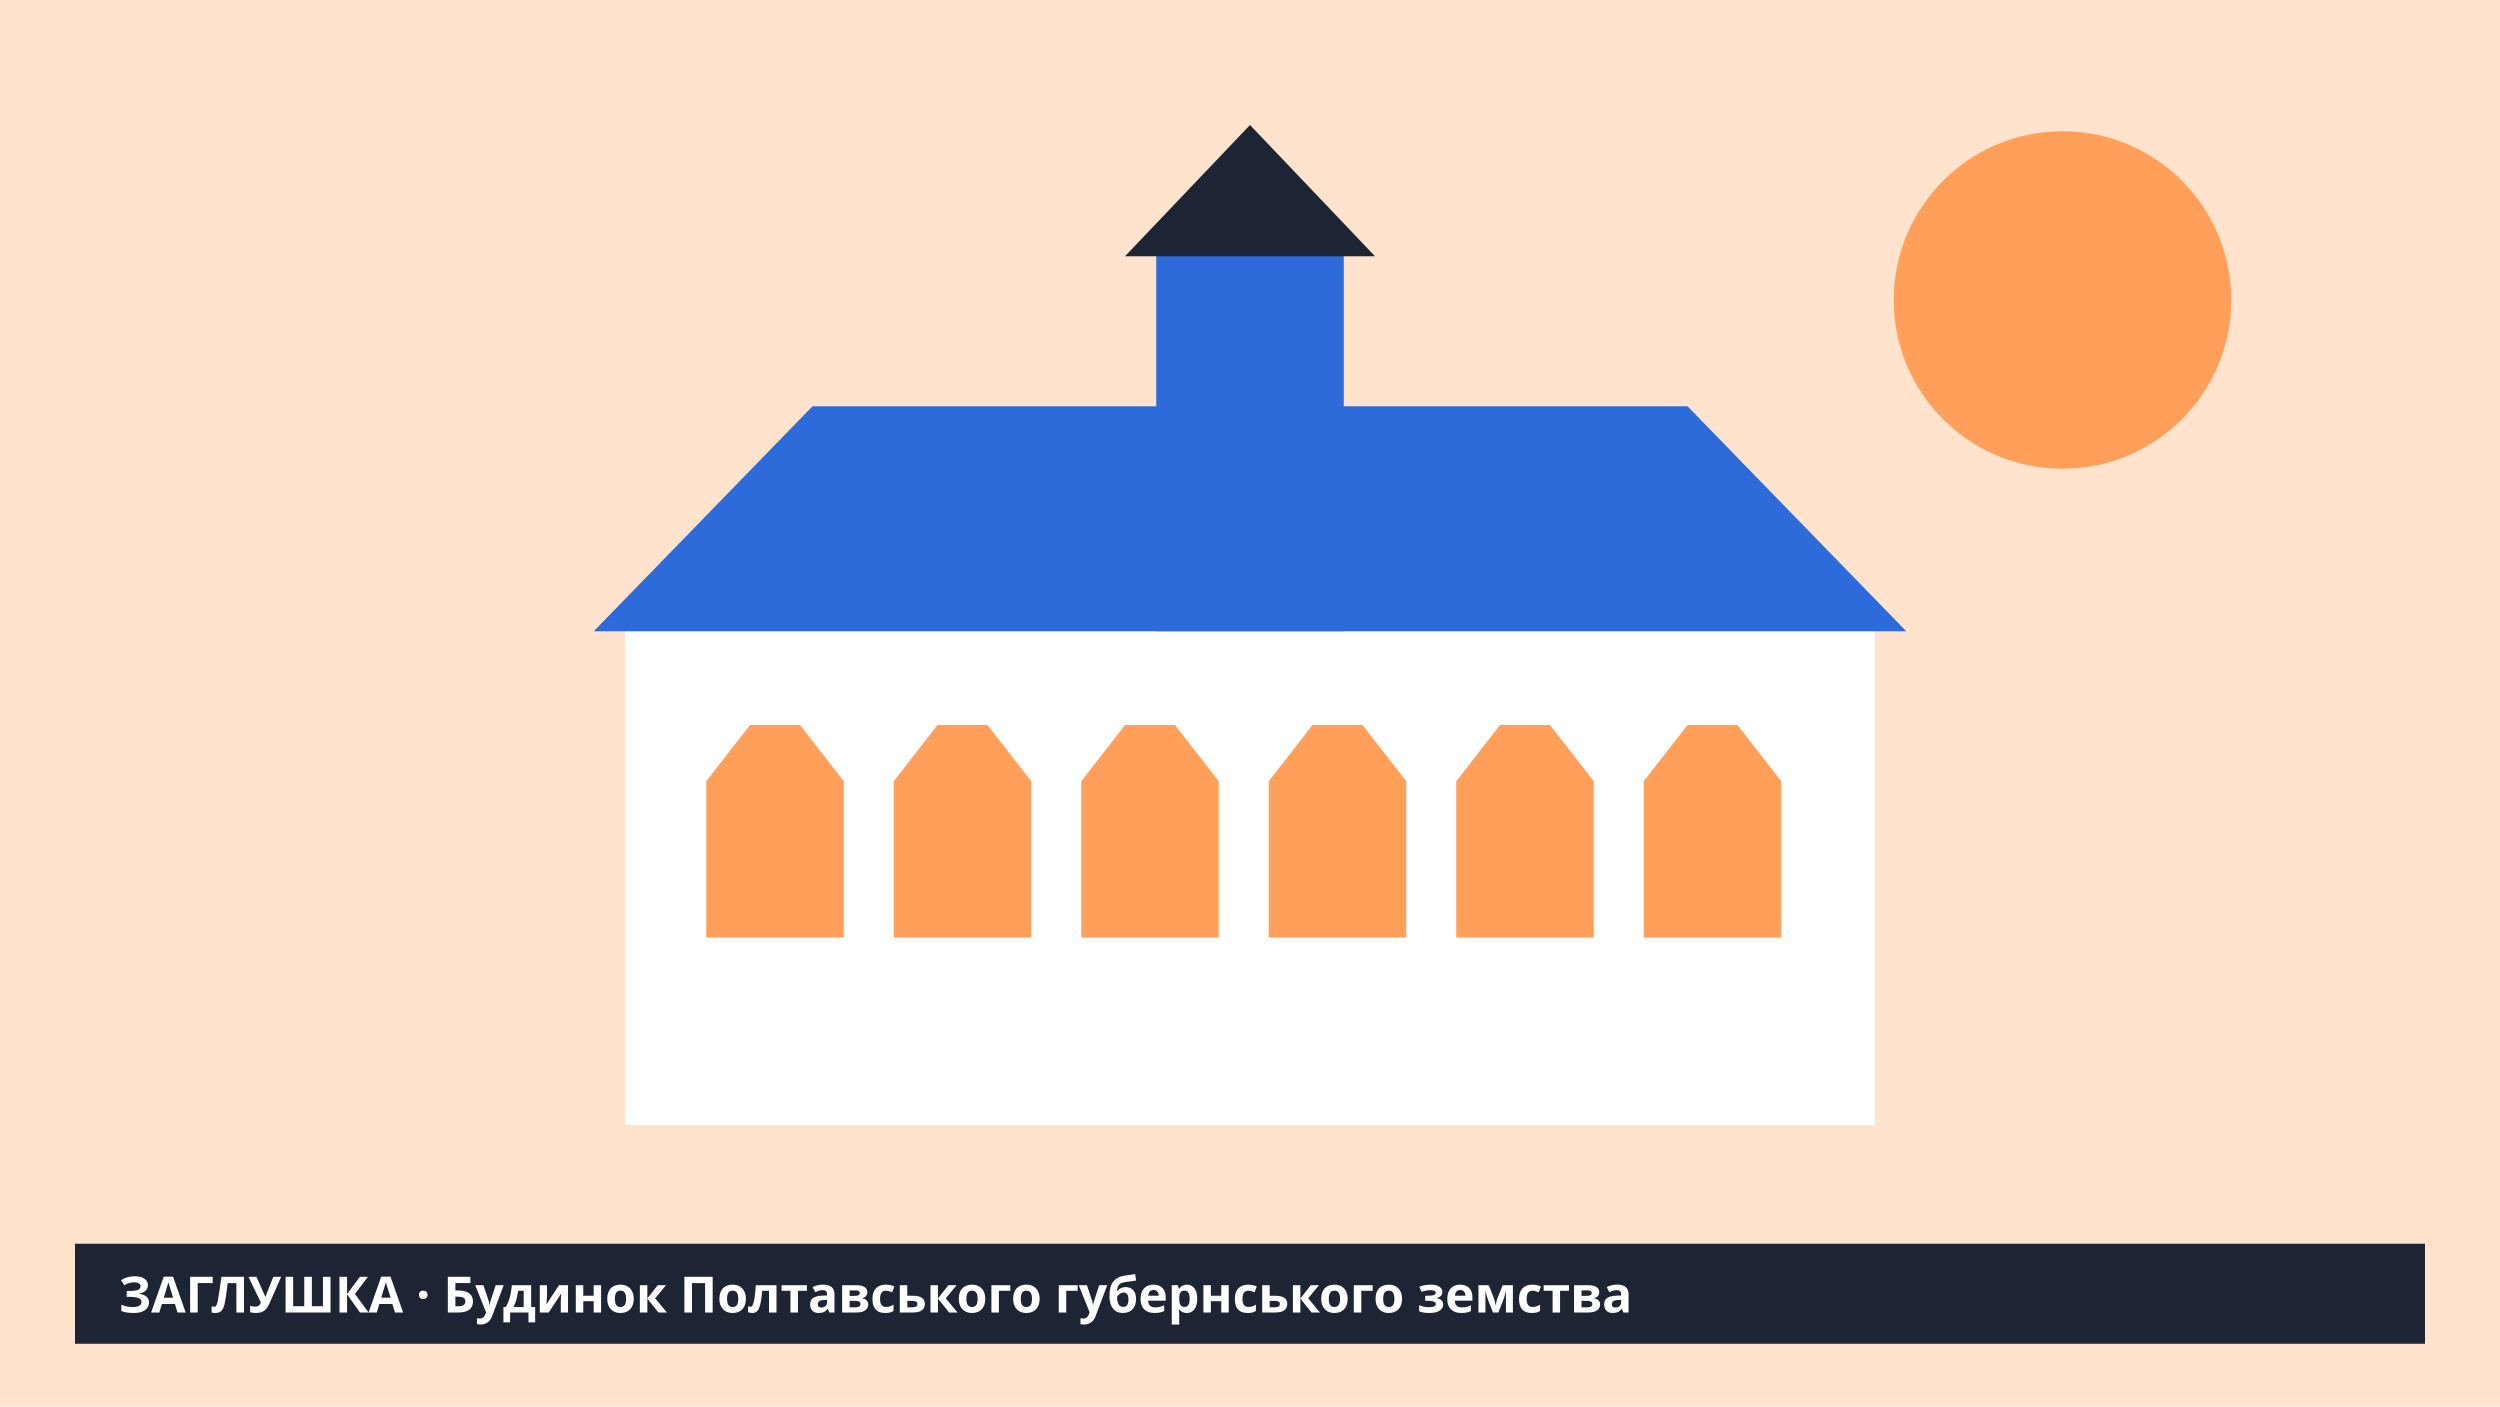
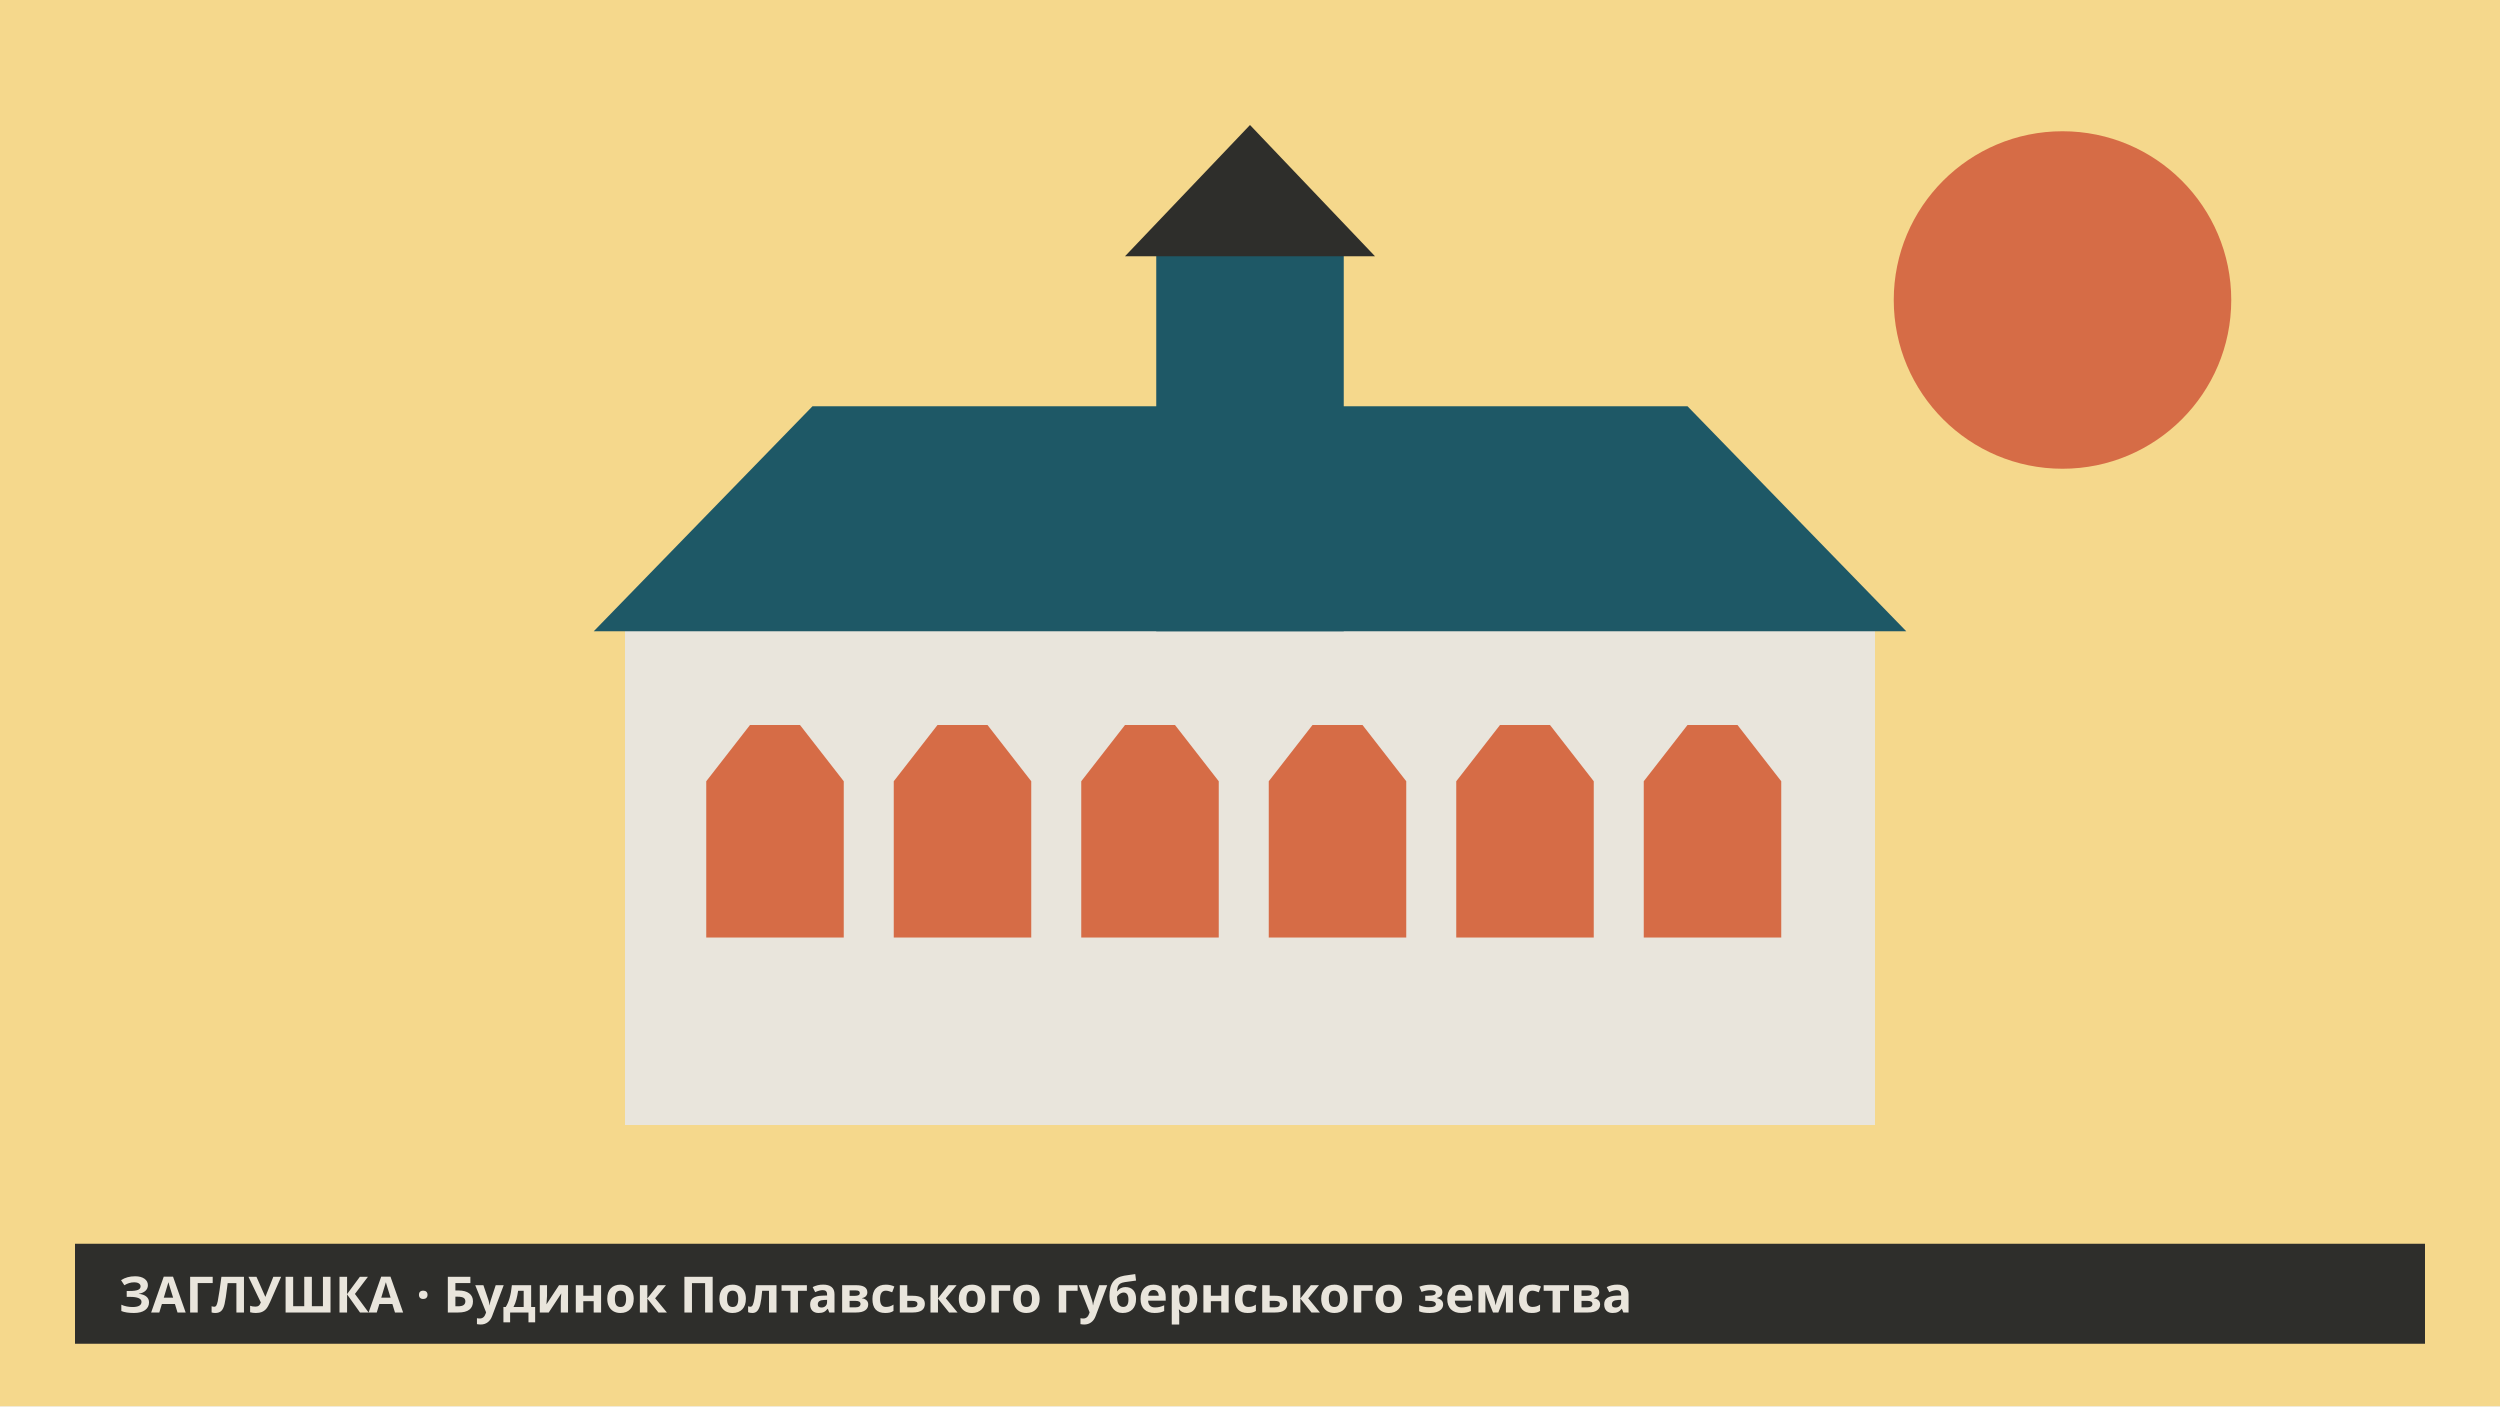
<svg xmlns="http://www.w3.org/2000/svg" viewBox="0 0 800 450" width="800" height="450">
-   <rect width="800" height="450" fill="#FFE3CC" />
-   <circle cx="660" cy="96" r="54" fill="#FF9F5A" />
-   <rect x="200" y="200" width="400" height="160" fill="#FFFFFF" />
-   <path d="M190 202 L260 130 H540 L610 202 Z" fill="#2C6BD9" />
-   <rect x="370" y="80" width="60" height="122" fill="#2C6BD9" />
-   <path d="M360 82 L400 40 L440 82 Z" fill="#1D2433" />
-   <path d="M226 300 V250 L240 232 H256 L270 250 V300 Z" fill="#FF9F5A" />
-   <path d="M286 300 V250 L300 232 H316 L330 250 V300 Z" fill="#FF9F5A" />
-   <path d="M346 300 V250 L360 232 H376 L390 250 V300 Z" fill="#FF9F5A" />
-   <path d="M406 300 V250 L420 232 H436 L450 250 V300 Z" fill="#FF9F5A" />
-   <path d="M466 300 V250 L480 232 H496 L510 250 V300 Z" fill="#FF9F5A" />
-   <path d="M526 300 V250 L540 232 H556 L570 250 V300 Z" fill="#FF9F5A" />
-   <rect x="24" y="398" width="752" height="32" fill="#1D2433" />
-   <text x="38" y="420" font-family="Open Sans, sans-serif" font-size="16" font-weight="700" fill="#FFFFFF">ЗАГЛУШКА · Будинок Полтавського губернського земства</text>
+   <rect width="800" height="450" fill="#F5D88C" />
+   <circle cx="660" cy="96" r="54" fill="#D66C46" />
+   <rect x="200" y="200" width="400" height="160" fill="#E9E5DC" />
+   <path d="M190 202 L260 130 H540 L610 202 Z" fill="#1E5866" />
+   <rect x="370" y="80" width="60" height="122" fill="#1E5866" />
+   <path d="M360 82 L400 40 L440 82 Z" fill="#2E2E2B" />
+   <path d="M226 300 V250 L240 232 H256 L270 250 V300 Z" fill="#D66C46" />
+   <path d="M286 300 V250 L300 232 H316 L330 250 V300 Z" fill="#D66C46" />
+   <path d="M346 300 V250 L360 232 H376 L390 250 V300 Z" fill="#D66C46" />
+   <path d="M406 300 V250 L420 232 H436 L450 250 V300 Z" fill="#D66C46" />
+   <path d="M466 300 V250 L480 232 H496 L510 250 V300 Z" fill="#D66C46" />
+   <path d="M526 300 V250 L540 232 H556 L570 250 V300 Z" fill="#D66C46" />
+   <rect x="24" y="398" width="752" height="32" fill="#2E2E2B" />
+   <text x="38" y="420" font-family="Open Sans, sans-serif" font-size="16" font-weight="700" fill="#E9E5DC">ЗАГЛУШКА · Будинок Полтавського губернського земства</text>
</svg>
